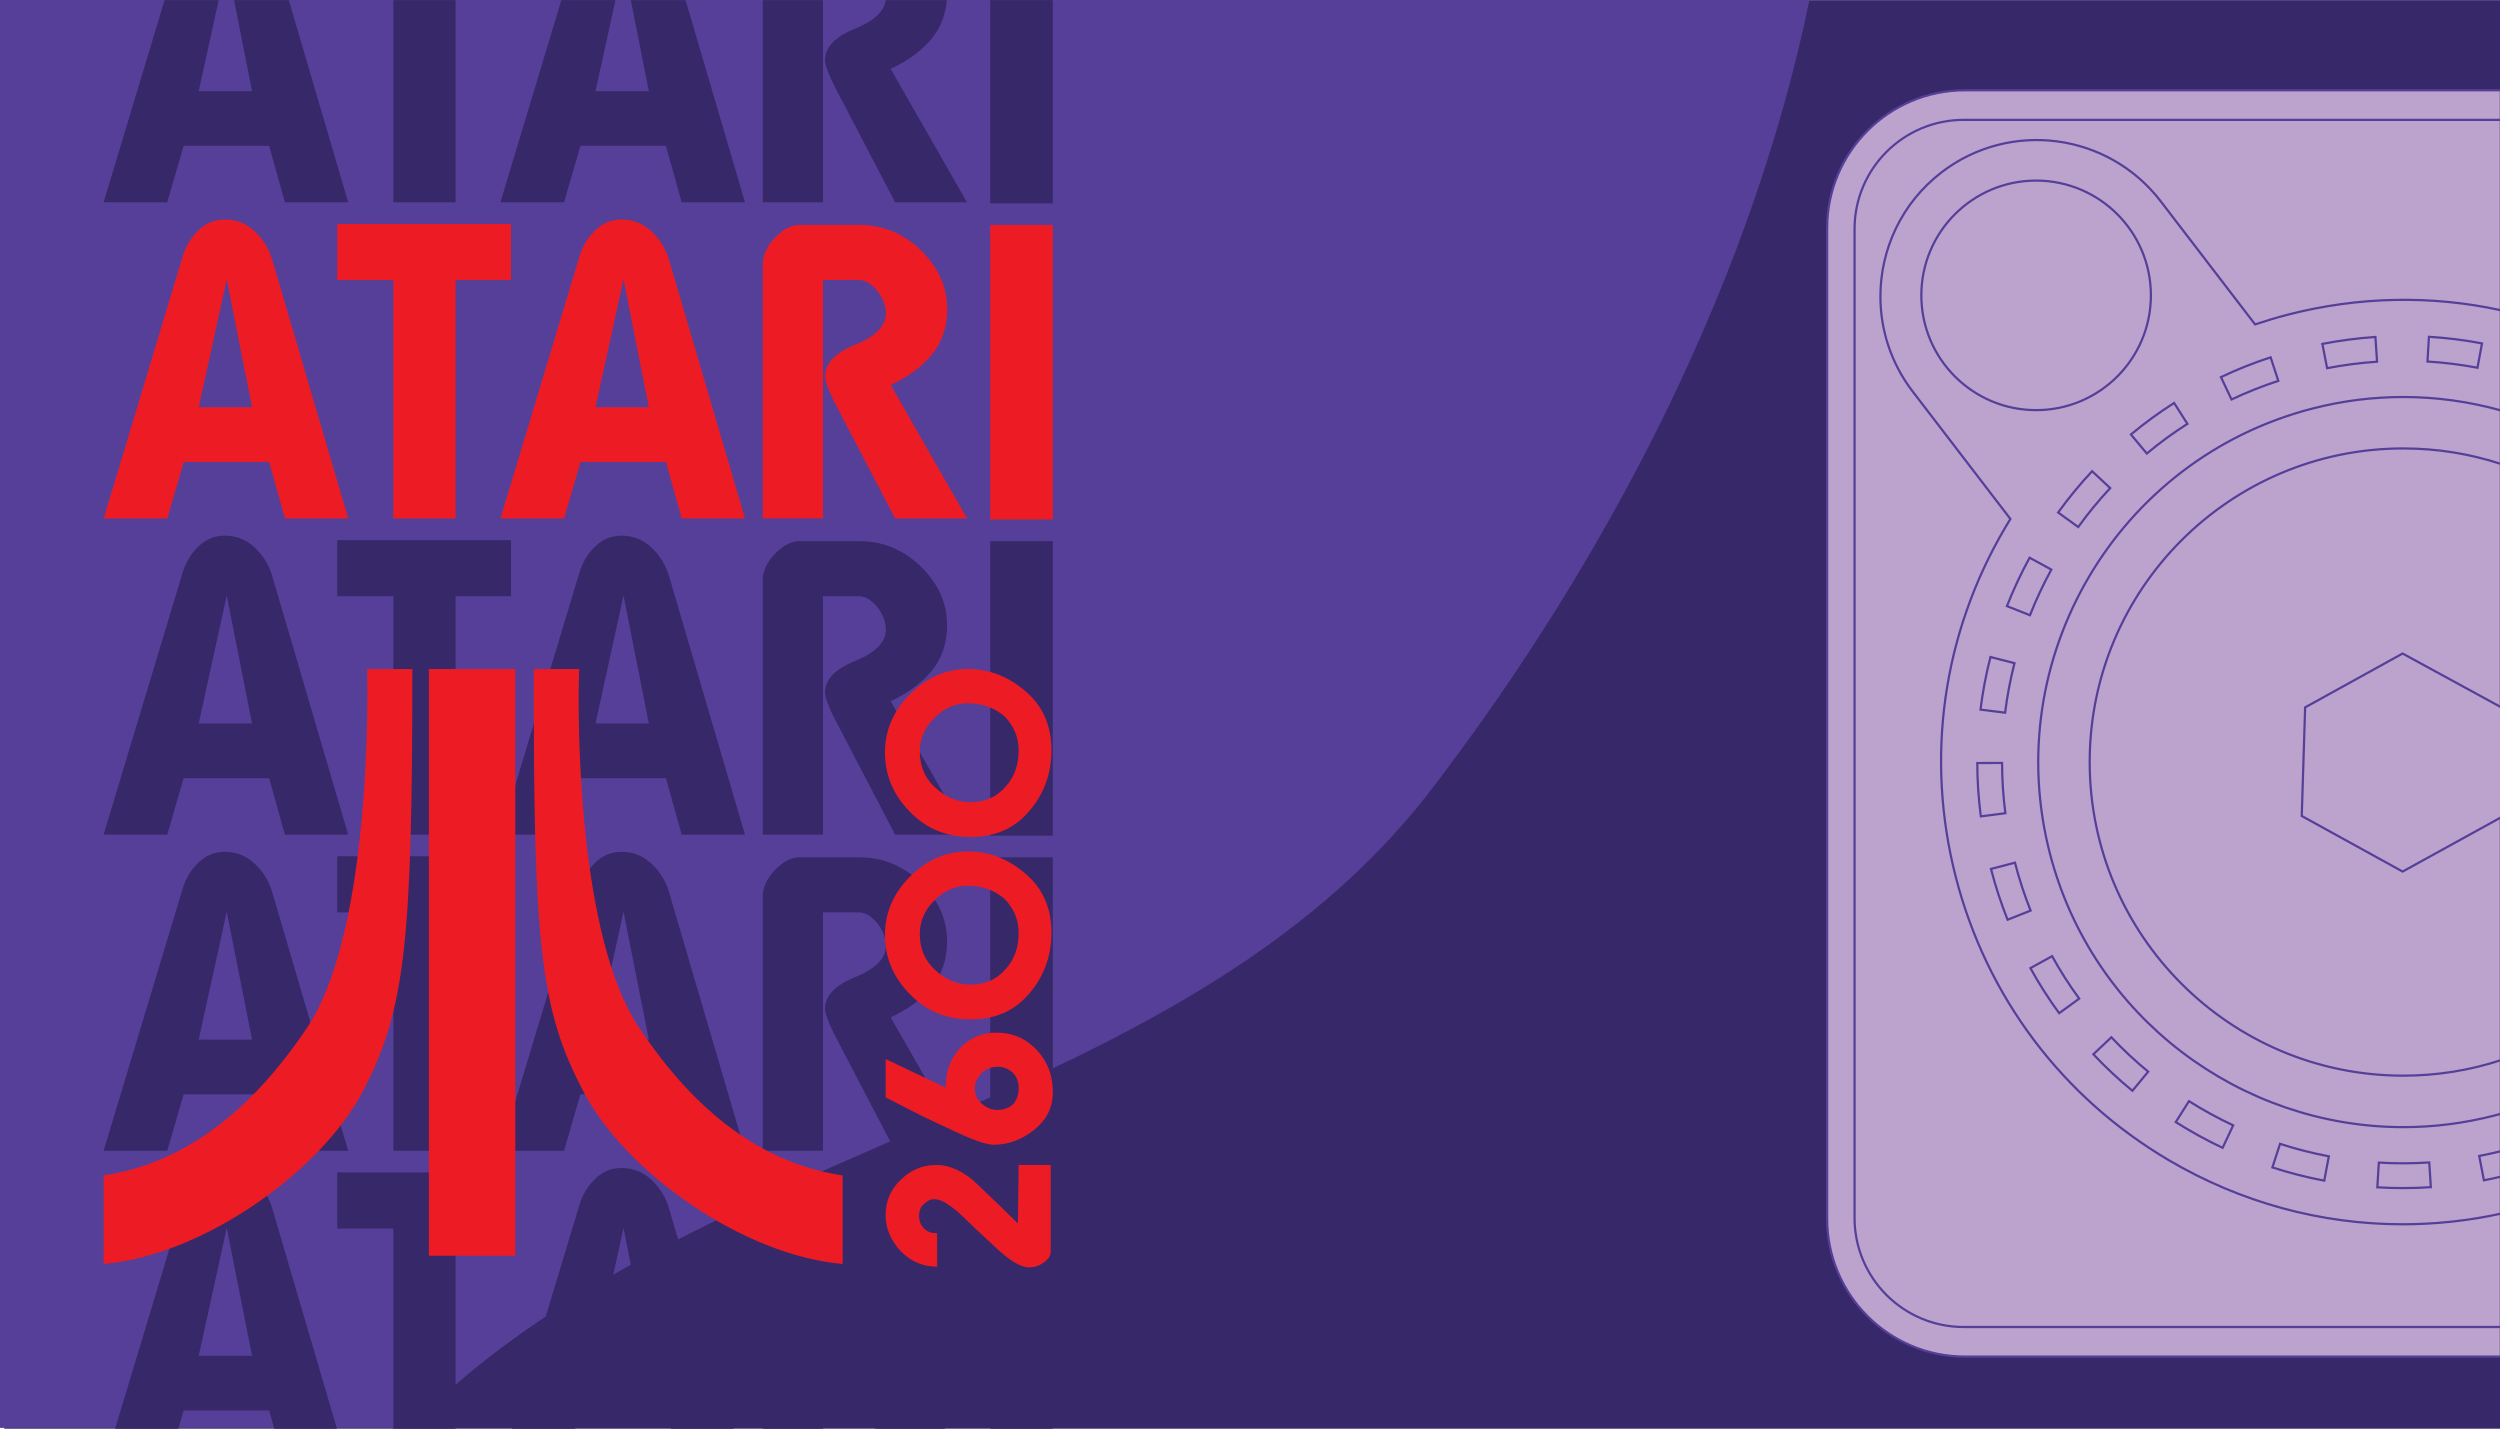
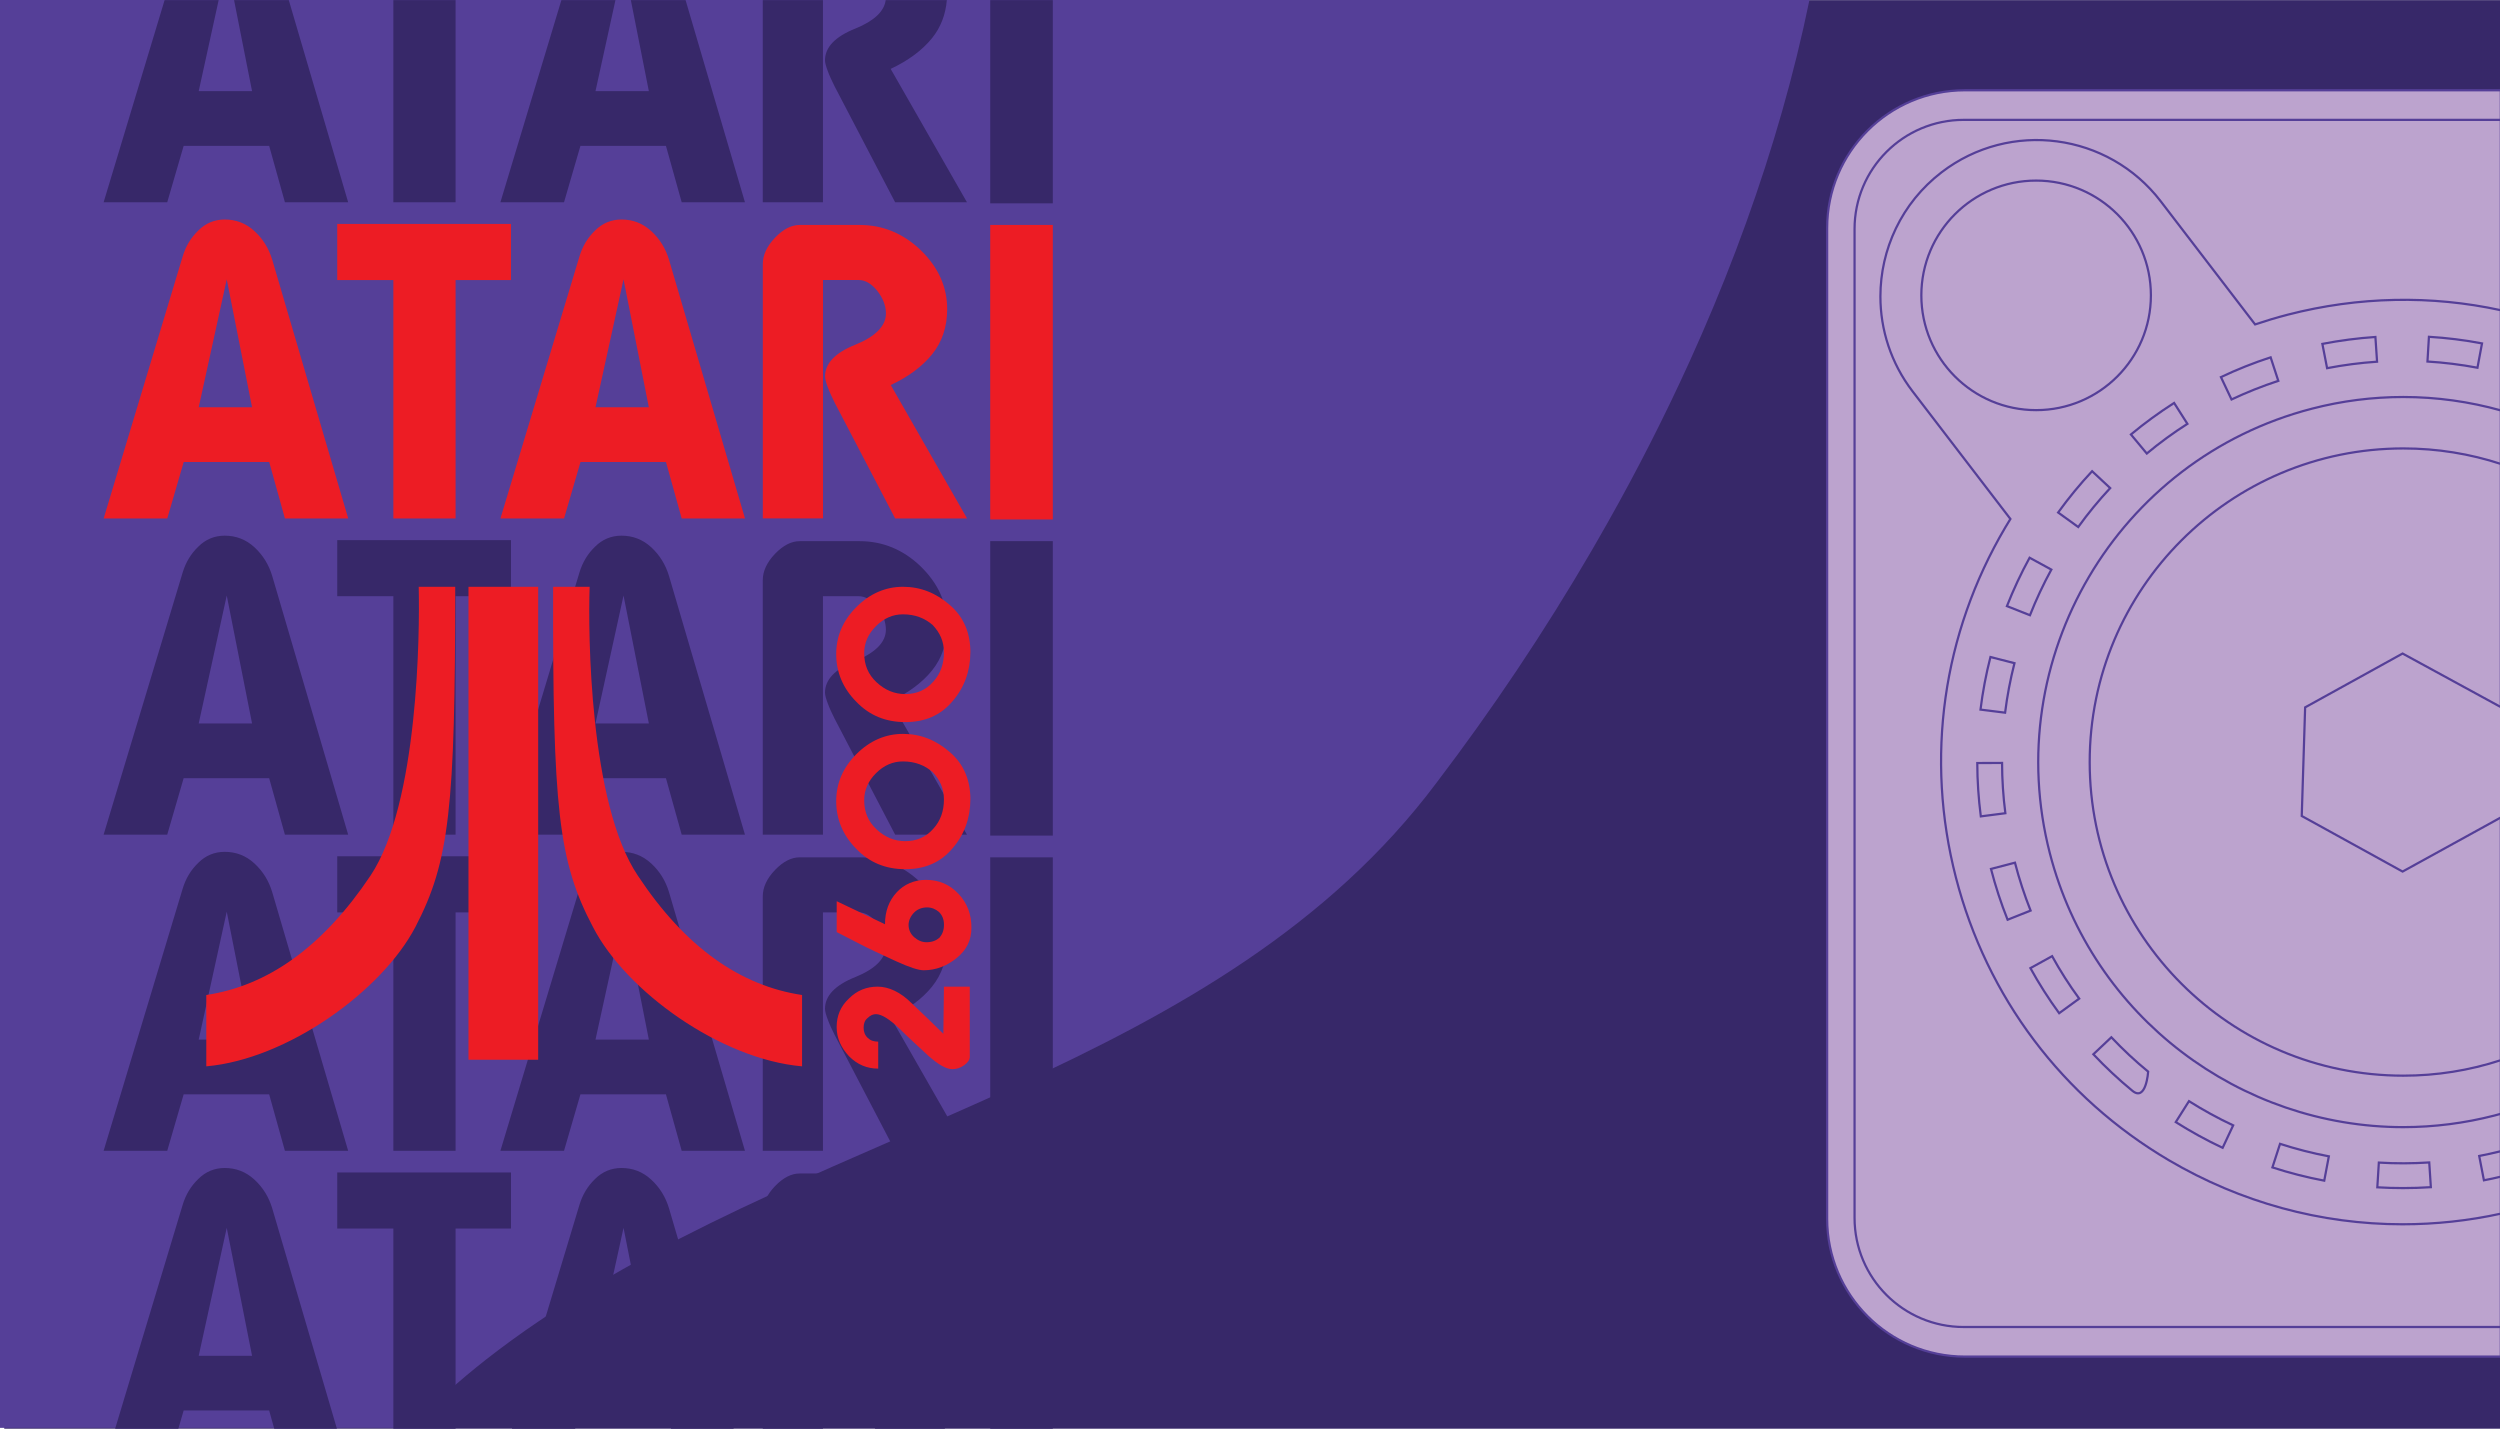
<svg xmlns="http://www.w3.org/2000/svg" id="Layer_1" data-name="Layer 1" viewBox="0 0 560 320">
  <defs>
-     <style>
-       .cls-1 {
-         fill: #372869;
-       }
- 
-       .cls-2 {
-         fill: #ed1c24;
-       }
- 
-       .cls-3 {
-         fill: #bca3ce;
-         stroke: #553f98;
-         stroke-miterlimit: 10;
-         stroke-width: .5px;
-       }
- 
-       .cls-4 {
-         fill: #553f98;
-       }
-     </style>
+     <style>.cls-1{fill:#372869}.cls-2{fill:#ed1c24}.cls-3{fill:#bca3ce;stroke:#553f98;stroke-miterlimit:10;stroke-width:.5px}</style>
  </defs>
-   <rect class="cls-1" x=".95" y=".03" width="559.24" height="320" />
-   <path class="cls-4" d="M405.33-.07c-3.45,16.81-8.27,33.52-14.2,49.97-.77,2.14-1.56,4.27-2.37,6.4-3.15,8.31-6.6,16.53-10.28,24.65-5.58,12.3-11.73,24.36-18.36,36.11-.66,1.19-1.34,2.38-2.03,3.56-.5.88-1,1.74-1.5,2.61h0c-10.64,18.29-22.38,35.76-34.79,52.08-48.21,64.41-136.13,76.41-201.3,120.77-3.92,2.65-7.76,5.44-11.5,8.36-1.03.8-2.04,1.61-3.05,2.44-1.96,1.61-3.9,3.27-5.82,5-2.85,2.53-5.66,5.19-8.43,7.96H-.19V-.07h405.51Z" />
-   <path class="cls-2" d="M77.99,116.13h-14.17l-3.52-12.64h-19.15l-3.68,12.64h-14.25l17.7-58.69c.69-2.3,1.84-4.21,3.52-5.82,1.61-1.61,3.6-2.45,5.9-2.45,2.53,0,4.75.84,6.67,2.61,1.92,1.76,3.22,3.91,3.98,6.44l17.01,57.92ZM56.46,91.23l-5.67-28.66-6.28,28.66h11.95ZM114.46,62.73h-12.41v53.4h-13.94v-53.4h-12.57v-12.57h38.92v12.57h0ZM166.87,116.13h-14.17l-3.52-12.64h-19.15l-3.68,12.64h-14.25l17.7-58.69c.69-2.3,1.84-4.21,3.52-5.82,1.61-1.61,3.6-2.45,5.9-2.45,2.53,0,4.75.84,6.67,2.61,1.92,1.76,3.22,3.91,3.98,6.44l17.01,57.92ZM145.34,91.23l-5.67-28.66-6.28,28.66h11.95,0ZM216.6,116.13h-16.09l-13.56-25.97c-.61-1.23-1.15-2.38-1.53-3.45-.38-1-.61-1.84-.61-2.38,0-2.91,2.22-5.29,6.82-7.13,4.52-1.84,6.82-4.21,6.82-6.97,0-1.69-.61-3.37-1.92-5.06-1.3-1.61-2.68-2.45-4.21-2.45h-7.97v53.4h-13.48v-57c0-1.99.92-3.98,2.76-5.9,1.84-1.92,3.68-2.83,5.52-2.83h13.41c5.21,0,9.81,1.92,13.71,5.67,3.91,3.83,5.9,8.2,5.9,13.18,0,3.98-1.15,7.36-3.37,10.11-2.22,2.76-5.36,5.06-9.27,6.9l17.09,29.88ZM235.83,116.36h-14.02V50.39h14.02v65.97Z" />
-   <path class="cls-1" d="M64.69.03h-12.26l4.03,20.38h-11.95L48.98.03h-12.11l-13.66,45.28h14.25l3.68-12.64h19.15l3.53,12.64h14.17L64.69.03ZM88.11.03v45.28h13.94V.03h-13.94ZM153.57.03h-12.26l4.03,20.38h-11.95L137.86.03h-12.11l-13.66,45.28h14.25l3.68-12.64h19.15l3.53,12.64h14.17L153.57.03ZM170.86.03v45.28h13.48V.03h-13.48ZM199.51,15.43c3.91-1.84,7.05-4.14,9.27-6.89,1.92-2.38,3.03-5.22,3.31-8.51h-13.7c-.31,2.5-2.59,4.66-6.77,6.36-4.6,1.84-6.82,4.21-6.82,7.13,0,.53.23,1.38.61,2.37.39,1.07.92,2.22,1.54,3.45l13.56,25.97h16.09l-17.09-29.88ZM221.81.03v45.51h14.02V.03h-14.02Z" />
-   <path class="cls-1" d="M60.98,129.03c-.76-2.53-2.07-4.67-3.98-6.44-1.92-1.76-4.14-2.6-6.67-2.6-2.3,0-4.29.84-5.9,2.45-1.68,1.61-2.83,3.53-3.52,5.82l-17.7,58.7h14.25l3.68-12.65h19.15l3.53,12.65h14.17l-17.01-57.93ZM44.51,162.05l6.28-28.65,5.67,28.65h-11.95ZM75.54,120.99v12.56h12.57v53.41h13.94v-53.41h12.41v-12.56h-38.92ZM149.86,129.03c-.76-2.53-2.07-4.67-3.98-6.44-1.92-1.76-4.14-2.6-6.67-2.6-2.3,0-4.29.84-5.9,2.45-1.68,1.61-2.83,3.53-3.52,5.82l-17.7,58.7h14.25l3.68-12.65h19.15l3.53,12.65h14.17l-17.01-57.93ZM133.39,162.05l6.28-28.65,5.67,28.65h-11.95ZM199.51,157.07c3.91-1.84,7.05-4.13,9.27-6.89,2.22-2.76,3.37-6.13,3.37-10.12,0-4.98-1.99-9.34-5.9-13.17-3.9-3.76-8.5-5.67-13.71-5.67h-13.41c-1.84,0-3.68.92-5.52,2.83-1.84,1.92-2.75,3.91-2.75,5.9v57.01h13.48v-53.41h7.97c1.53,0,2.91.84,4.21,2.45,1.31,1.69,1.92,3.37,1.92,5.06,0,2.76-2.3,5.13-6.82,6.97-4.6,1.84-6.82,4.22-6.82,7.13,0,.53.23,1.38.61,2.37.39,1.08.92,2.23,1.54,3.45l13.56,25.98h16.09l-17.09-29.89ZM221.81,121.22v65.96h14.02v-65.96h-14.02Z" />
-   <path class="cls-1" d="M60.98,199.85c-.76-2.53-2.07-4.67-3.98-6.43-1.92-1.77-4.14-2.61-6.67-2.61-2.3,0-4.29.84-5.9,2.45-1.68,1.61-2.83,3.53-3.52,5.83l-17.7,58.69h14.25l3.68-12.65h19.15l3.53,12.65h14.17l-17.01-57.93ZM44.51,232.87l6.28-28.65,5.67,28.65h-11.95ZM75.54,191.81v12.56h12.57v53.41h13.94v-53.41h12.41v-12.56h-38.92ZM149.86,199.85c-.76-2.53-2.07-4.67-3.98-6.43-1.92-1.77-4.14-2.61-6.67-2.61-2.3,0-4.29.84-5.9,2.45-1.68,1.61-2.83,3.53-3.52,5.83l-17.7,58.69h14.25l3.68-12.65h19.15l3.53,12.65h14.17l-17.01-57.93ZM133.39,232.87l6.28-28.65,5.67,28.65h-11.95ZM199.51,227.89c3.91-1.83,7.05-4.13,9.27-6.89,2.22-2.76,3.37-6.13,3.37-10.11,0-4.99-1.99-9.35-5.9-13.18-3.9-3.76-8.5-5.67-13.71-5.67h-13.41c-1.84,0-3.68.92-5.52,2.83-1.84,1.92-2.75,3.91-2.75,5.9v57.01h13.48v-53.41h7.97c1.53,0,2.91.85,4.21,2.45,1.31,1.69,1.92,3.38,1.92,5.06,0,2.76-2.3,5.13-6.82,6.97-4.6,1.84-6.82,4.22-6.82,7.13,0,.54.23,1.38.61,2.37.39,1.08.92,2.23,1.54,3.45l13.56,25.98h16.09l-17.09-29.89ZM221.81,192.04v65.97h14.02v-65.97h-14.02Z" />
-   <path class="cls-1" d="M60.98,270.67c-.76-2.53-2.07-4.67-3.98-6.43-1.92-1.77-4.14-2.61-6.67-2.61-2.3,0-4.29.84-5.9,2.45-1.68,1.61-2.83,3.53-3.52,5.83l-15.12,50.12h14.16l1.19-4.08h19.15l1.14,4.08h14.04l-14.49-49.36ZM44.51,303.7l6.28-28.66,5.67,28.66h-11.95ZM75.54,262.63v12.56h12.57v44.84h13.94v-44.84h12.41v-12.56h-38.92ZM149.86,270.67c-.76-2.53-2.07-4.67-3.98-6.43-1.92-1.77-4.14-2.61-6.67-2.61-2.3,0-4.29.84-5.9,2.45-1.68,1.61-2.83,3.53-3.52,5.83l-15.12,50.12h14.16l1.19-4.08h19.15l1.14,4.08h14.04l-14.49-49.36ZM133.39,303.7l6.28-28.66,5.67,28.66h-11.95ZM208.78,291.82c2.22-2.76,3.37-6.13,3.37-10.11,0-4.98-1.99-9.35-5.9-13.18-3.9-3.76-8.5-5.67-13.71-5.67h-13.41c-1.84,0-3.68.92-5.52,2.83-1.84,1.92-2.75,3.91-2.75,5.9v48.44h13.48v-44.84h7.97c1.53,0,2.91.85,4.21,2.46,1.31,1.68,1.92,3.37,1.92,5.05,0,2.76-2.3,5.14-6.82,6.97-4.6,1.84-6.82,4.22-6.82,7.13,0,.54.23,1.38.61,2.38.39,1.07.92,2.22,1.54,3.44l9.09,17.41h15.66l-12.19-21.31c3.91-1.84,7.05-4.14,9.27-6.9ZM221.81,262.86v57.17h14.02v-57.17h-14.02Z" />
-   <rect class="cls-2" x="96.07" y="149.87" width="19.36" height="131.41" />
-   <path class="cls-2" d="M82.23,149.87h10.14c-.02,61.41-1.59,76.33-11.06,94.53-9.37,17.92-35.66,36.76-58.1,38.73v-19.83c16.94-2.56,32.25-13.16,45.65-33.2,13.3-20,13.68-67.5,13.37-80.24Z" />
-   <path class="cls-2" d="M129.73,149.87h-10.15c-.13,61.41,1.43,76.33,11.07,94.53,9.21,17.92,35.52,36.76,58.1,38.73v-19.83c-17.09-2.56-32.4-13.16-45.65-33.2-13.44-20-13.84-67.5-13.37-80.24Z" />
-   <path class="cls-3" d="M560.77,182.79l-.58.32v120.77h-120.02c-17.06,0-30.89-13.83-30.89-30.88V51.1c0-17.05,13.83-30.88,30.89-30.88h120.02v138.17l.55.3.03,24.1Z" />
-   <path class="cls-3" d="M560.77,182.79l-.58.32v114.14h-120.32c-13.51,0-24.45-10.95-24.45-24.45V51.3c0-13.5,10.94-24.45,24.45-24.45h120.32v131.54l.55.3.03,24.1Z" />
-   <path class="cls-3" d="M560.77,182.79l-.58.32v70.52c-6.97,1.83-14.3,2.81-21.85,2.81-47.35,0-85.74-38.39-85.74-85.74s38.39-85.73,85.74-85.73c7.55,0,14.88.98,21.85,2.81v70.61l.55.3.03,24.1Z" />
-   <path class="cls-3" d="M560.77,182.79l-.58.32v25.05c-6.42,3.75-13.88,5.9-21.85,5.9-23.95,0-43.36-19.41-43.36-43.36s19.41-43.35,43.36-43.35c7.97,0,15.43,2.15,21.85,5.9v25.14l.55.3.03,24.1Z" />
-   <path class="cls-3" d="M560.77,182.79l-.58.32v41.9c-6.75,2.72-14.13,4.22-21.85,4.22-32.33,0-58.53-26.2-58.53-58.53s26.2-58.53,58.53-58.53c7.72,0,15.1,1.5,21.85,4.22v42l.55.3.03,24.1Z" />
-   <path class="cls-3" d="M560.77,182.79l-.58.32v54.37c-6.87,2.25-14.22,3.47-21.85,3.47-38.8,0-70.25-31.45-70.25-70.25s31.45-70.25,70.25-70.25c7.63,0,14.98,1.22,21.85,3.47v54.47l.55.3.03,24.1Z" />
-   <path class="cls-3" d="M512.45,70.49c-2.47.64-4.91,1.37-7.31,2.18l-21.14-27.58c-11.76-15.35-33.73-18.26-49.08-6.5-8.99,6.89-13.71,17.3-13.71,27.82,0,7.43,2.35,14.92,7.22,21.27l21.9,28.57c-.39.63-.78,1.26-1.15,1.9-14.04,23.81-17.96,51.67-11.05,78.44,6.92,26.77,23.84,49.24,47.66,63.28,16.14,9.51,34.12,14.37,52.38,14.37,7.33,0,14.7-.78,22.02-2.38v-22.37c-.46.13-.93.26-1.4.38-6.84,1.76-13.69,2.61-20.44,2.61-36.38,0-69.67-24.51-79.18-61.33-11.27-43.65,15.06-88.33,58.72-99.61,6.83-1.77,13.68-2.61,20.44-2.61,7.48,0,14.83,1.04,21.86,3v-22.44c-15.58-3.39-31.85-3.1-47.74,1Z" />
-   <path class="cls-3" d="M544.08,75.44l-.33,5.54c3.74.23,7.51.69,11.2,1.39l1.02-5.45c-3.91-.74-7.91-1.24-11.89-1.48ZM532.09,75.48c-3.97.27-7.96.79-11.88,1.55l1.06,5.44c3.69-.71,7.45-1.2,11.19-1.45l-.37-5.54ZM508.62,80.04c-3.8,1.24-7.54,2.73-11.13,4.43l2.37,5.01c3.38-1.59,6.91-3,10.48-4.17l-1.72-5.27ZM487,90.26c-3.36,2.14-6.61,4.52-9.67,7.06l3.55,4.27c2.88-2.4,5.94-4.64,9.1-6.65l-2.98-4.68ZM468.63,105.55c-2.72,2.91-5.28,6.02-7.61,9.25l4.5,3.25h0c2.2-3.05,4.61-5.98,7.16-8.72l-4.05-3.78ZM454.63,124.93c-1.91,3.49-3.62,7.14-5.08,10.84l5.16,2.04c1.38-3.49,2.99-6.93,4.79-10.22l-4.87-2.66ZM445.86,147.17c-.99,3.87-1.74,7.83-2.23,11.78l5.51.69c.47-3.72,1.17-7.45,2.1-11.09l-5.38-1.38ZM448.46,170.9l-5.55.02c.01,3.98.28,7.99.79,11.95l5.5-.71c-.48-3.73-.73-7.52-.74-11.26ZM451.35,193.24l-5.37,1.4c1,3.86,2.25,7.69,3.72,11.38l5.15-2.05c-1.38-3.47-2.55-7.08-3.5-10.73ZM459.67,214.18l-4.86,2.68c1.92,3.48,4.09,6.88,6.44,10.1l4.49-3.27c-2.22-3.03-4.26-6.23-6.07-9.51ZM472.94,232.35l-4.03,3.81c2.73,2.9,5.67,5.65,8.75,8.18h0s3.53-4.29,3.53-4.29c-2.9-2.38-5.67-4.97-8.25-7.7ZM490.33,246.66l-2.96,4.69c3.37,2.13,6.9,4.07,10.5,5.76l2.36-5.03c-3.4-1.59-6.73-3.42-9.9-5.42ZM555.34,258.94l1.06,5.45c1.26-.24,2.53-.52,3.79-.82v-5.7c-1.6.39-3.23.76-4.85,1.07ZM510.73,256.22l-1.71,5.28c3.79,1.23,7.7,2.23,11.61,2.97l1.03-5.45c-3.68-.7-7.36-1.64-10.93-2.8ZM544.15,260.39c-3.74.24-7.55.26-11.29.03l-.34,5.54c1.91.11,3.84.17,5.75.17,2.07,0,4.17-.07,6.24-.2l-.36-5.54Z" />
-   <polygon class="cls-3" points="560.77 182.79 560.19 183.11 538.18 195.23 515.59 182.78 516.35 158.45 538.18 146.39 560.19 158.39 560.74 158.69 560.77 182.79" />
-   <circle class="cls-3" cx="456.09" cy="66.16" r="25.71" />
-   <path class="cls-2" d="M235.36,261.11v19.35c0,.78-.47,1.56-1.56,2.34s-2.18,1.09-3.28,1.09c-1.72,0-3.9-1.25-6.71-3.74-2.65-2.5-5.46-4.99-8.11-7.64-2.65-2.5-4.84-3.9-6.4-3.9-.78,0-1.56.31-2.34,1.09-.78.62-1.09,1.56-1.09,2.65s.31,2.03,1.09,2.81,1.72,1.09,2.96,1.09v7.49c-3.12,0-5.77-1.09-8.11-3.43-2.18-2.34-3.43-4.99-3.43-8.11s1.09-5.77,3.43-7.96c2.18-2.18,4.84-3.28,7.96-3.28s6.4,1.56,9.36,4.52c3.12,2.96,6.08,5.77,8.89,8.58l.16-13.11h7.18v.16ZM223.19,231.31c3.59,0,6.55,1.25,9.05,3.9,2.5,2.65,3.59,5.77,3.59,9.36s-1.4,6.24-4.06,8.42-5.77,3.43-9.2,3.43c-1.4,0-3.9-.78-7.64-2.5-3.74-1.72-7.49-3.43-11.08-5.3-3.59-1.87-5.46-2.81-5.46-2.81v-8.58l13.42,6.4c0-3.59,1.09-6.55,3.28-8.89,2.03-2.18,4.84-3.43,8.11-3.43h0ZM223.5,238.96c-1.4,0-2.65.47-3.59,1.4-.94.94-1.56,2.18-1.56,3.43s.47,2.5,1.56,3.43,2.18,1.4,3.43,1.4c1.56,0,2.65-.47,3.59-1.25.78-.94,1.25-2.03,1.25-3.59s-.47-2.65-1.4-3.59c-.94-.78-2.03-1.25-3.28-1.25h0ZM235.52,209c0,5.15-1.72,9.83-4.99,13.57-3.28,3.9-7.64,5.77-13.11,5.77s-9.99-1.87-13.57-5.62c-3.74-3.74-5.62-8.27-5.62-13.26s1.87-9.36,5.62-13.11c3.74-3.74,8.11-5.62,12.95-5.62s9.2,1.72,13.11,5.15c3.74,3.28,5.62,7.64,5.62,13.11h0ZM216.8,198.4c-2.81,0-5.3,1.09-7.49,3.28-2.18,2.18-3.28,4.68-3.28,7.49,0,3.28,1.09,5.93,3.43,8.11s4.99,3.28,7.96,3.28c3.12,0,5.77-1.09,7.8-3.43,2.03-2.18,2.96-4.99,2.96-8.11s-1.09-5.46-3.12-7.64c-2.18-1.87-4.84-2.96-8.27-2.96h0ZM235.52,168.13c0,5.15-1.72,9.83-4.99,13.57-3.28,3.9-7.64,5.77-13.11,5.77s-9.99-1.87-13.57-5.62c-3.74-3.74-5.62-8.27-5.62-13.26s1.87-9.36,5.62-13.11c3.74-3.74,8.11-5.62,12.95-5.62s9.2,1.72,13.11,5.15c3.74,3.28,5.62,7.64,5.62,13.11h0ZM216.8,157.52c-2.81,0-5.3,1.09-7.49,3.28s-3.28,4.68-3.28,7.49c0,3.28,1.09,5.93,3.43,8.11s4.99,3.28,7.96,3.28c3.12,0,5.77-1.09,7.8-3.43,2.03-2.18,2.96-4.99,2.96-8.11s-1.09-5.46-3.12-7.64c-2.18-1.87-4.84-2.96-8.27-2.96h0Z" />
+   <path d="M.95.03h559.24v320H.95z" class="cls-1" />
+   <path d="M405.33-.07c-3.45 16.81-8.27 33.52-14.2 49.97-.77 2.14-1.56 4.27-2.37 6.4-3.15 8.31-6.6 16.53-10.28 24.65a462 462 0 0 1-18.36 36.11c-.66 1.19-1.34 2.38-2.03 3.56-.5.88-1 1.74-1.5 2.61-10.64 18.29-22.38 35.76-34.79 52.08-48.21 64.41-136.13 76.41-201.3 120.77-3.92 2.65-7.76 5.44-11.5 8.36a168 168 0 0 0-8.87 7.44c-2.85 2.53-5.66 5.19-8.43 7.96H-.19V-.07h405.51Z" style="fill:#553f98" />
+   <path d="M77.99 116.13H63.82l-3.52-12.64H41.15l-3.68 12.64H23.22l17.7-58.69c.69-2.3 1.84-4.21 3.52-5.82 1.61-1.61 3.6-2.45 5.9-2.45 2.53 0 4.75.84 6.67 2.61 1.92 1.76 3.22 3.91 3.98 6.44L78 116.14Zm-21.53-24.9-5.67-28.66-6.28 28.66zm58-28.5h-12.41v53.4H88.11v-53.4H75.54V50.16h38.92zm52.41 53.4H152.7l-3.52-12.64h-19.15l-3.68 12.64H112.1l17.7-58.69c.69-2.3 1.84-4.21 3.52-5.82 1.61-1.61 3.6-2.45 5.9-2.45 2.53 0 4.75.84 6.67 2.61 1.92 1.76 3.22 3.91 3.98 6.44l17.01 57.92Zm-21.53-24.9-5.67-28.66-6.28 28.66zm71.26 24.9h-16.09l-13.56-25.97c-.61-1.23-1.15-2.38-1.53-3.45-.38-1-.61-1.84-.61-2.38 0-2.91 2.22-5.29 6.82-7.13 4.52-1.84 6.82-4.21 6.82-6.97 0-1.69-.61-3.37-1.92-5.06-1.3-1.61-2.68-2.45-4.21-2.45h-7.97v53.4h-13.48v-57c0-1.99.92-3.98 2.76-5.9s3.68-2.83 5.52-2.83h13.41c5.21 0 9.81 1.92 13.71 5.67 3.91 3.83 5.9 8.2 5.9 13.18 0 3.98-1.15 7.36-3.37 10.11-2.22 2.76-5.36 5.06-9.27 6.9l17.09 29.88Zm19.23.23h-14.02V50.39h14.02z" class="cls-2" />
+   <path d="M64.69.03H52.43l4.03 20.38H44.51L48.98.03H36.87L23.21 45.31h14.25l3.68-12.64h19.15l3.53 12.64h14.17zm23.42 0v45.28h13.94V.03zm65.46 0h-12.26l4.03 20.38h-11.95L137.86.03h-12.11l-13.66 45.28h14.25l3.68-12.64h19.15l3.53 12.64h14.17zm17.29 0v45.28h13.48V.03zm28.65 15.4c3.91-1.84 7.05-4.14 9.27-6.89 1.92-2.38 3.03-5.22 3.31-8.51h-13.7c-.31 2.5-2.59 4.66-6.77 6.36-4.6 1.84-6.82 4.21-6.82 7.13 0 .53.23 1.38.61 2.37.39 1.07.92 2.22 1.54 3.45l13.56 25.97h16.09zm22.3-15.4v45.51h14.02V.03zm-160.83 129c-.76-2.53-2.07-4.67-3.98-6.44-1.92-1.76-4.14-2.6-6.67-2.6-2.3 0-4.29.84-5.9 2.45-1.68 1.61-2.83 3.53-3.52 5.82l-17.7 58.7h14.25l3.68-12.65h19.15l3.53 12.65h14.17zm-16.47 33.02 6.28-28.65 5.67 28.65zm31.03-41.06v12.56h12.57v53.41h13.94v-53.41h12.41v-12.56zm74.32 8.04c-.76-2.53-2.07-4.67-3.98-6.44-1.92-1.76-4.14-2.6-6.67-2.6-2.3 0-4.29.84-5.9 2.45-1.68 1.61-2.83 3.53-3.52 5.82l-17.7 58.7h14.25l3.68-12.65h19.15l3.53 12.65h14.17zm-16.47 33.02 6.28-28.65 5.67 28.65zm66.12-4.98c3.91-1.84 7.05-4.13 9.27-6.89s3.37-6.13 3.37-10.12c0-4.98-1.99-9.34-5.9-13.17-3.9-3.76-8.5-5.67-13.71-5.67h-13.41c-1.84 0-3.68.92-5.52 2.83-1.84 1.92-2.75 3.91-2.75 5.9v57.01h13.48v-53.41h7.97c1.53 0 2.91.84 4.21 2.45 1.31 1.69 1.92 3.37 1.92 5.06 0 2.76-2.3 5.13-6.82 6.97-4.6 1.84-6.82 4.22-6.82 7.13 0 .53.23 1.38.61 2.37.39 1.08.92 2.23 1.54 3.45l13.56 25.98h16.09zm22.3-35.85v65.96h14.02v-65.96zM60.98 199.85c-.76-2.53-2.07-4.67-3.98-6.43-1.92-1.77-4.14-2.61-6.67-2.61-2.3 0-4.29.84-5.9 2.45-1.68 1.61-2.83 3.53-3.52 5.83l-17.7 58.69h14.25l3.68-12.65h19.15l3.53 12.65h14.17zm-16.47 33.02 6.28-28.65 5.67 28.65zm31.03-41.06v12.56h12.57v53.41h13.94v-53.41h12.41v-12.56zm74.32 8.04c-.76-2.53-2.07-4.67-3.98-6.43-1.92-1.77-4.14-2.61-6.67-2.61-2.3 0-4.29.84-5.9 2.45-1.68 1.61-2.83 3.53-3.52 5.83l-17.7 58.69h14.25l3.68-12.65h19.15l3.53 12.65h14.17zm-16.47 33.02 6.28-28.65 5.67 28.65zm66.12-4.98c3.91-1.83 7.05-4.13 9.27-6.89s3.37-6.13 3.37-10.11c0-4.99-1.99-9.35-5.9-13.18-3.9-3.76-8.5-5.67-13.71-5.67h-13.41c-1.84 0-3.68.92-5.52 2.83-1.84 1.92-2.75 3.91-2.75 5.9v57.01h13.48v-53.41h7.97c1.53 0 2.91.85 4.21 2.45 1.31 1.69 1.92 3.38 1.92 5.06 0 2.76-2.3 5.13-6.82 6.97-4.6 1.84-6.82 4.22-6.82 7.13 0 .54.23 1.38.61 2.37.39 1.08.92 2.23 1.54 3.45l13.56 25.98h16.09zm22.3-35.85v65.97h14.02v-65.97zM60.98 270.67c-.76-2.53-2.07-4.67-3.98-6.43-1.92-1.77-4.14-2.61-6.67-2.61-2.3 0-4.29.84-5.9 2.45-1.68 1.61-2.83 3.53-3.52 5.83l-15.12 50.12h14.16l1.19-4.08h19.15l1.14 4.08h14.04zM44.51 303.7l6.28-28.66 5.67 28.66zm31.03-41.07v12.56h12.57v44.84h13.94v-44.84h12.41v-12.56zm74.32 8.04c-.76-2.53-2.07-4.67-3.98-6.43-1.92-1.77-4.14-2.61-6.67-2.61-2.3 0-4.29.84-5.9 2.45-1.68 1.61-2.83 3.53-3.52 5.83l-15.12 50.12h14.16l1.19-4.08h19.15l1.14 4.08h14.04zm-16.47 33.03 6.28-28.66 5.67 28.66zm75.39-11.88c2.22-2.76 3.37-6.13 3.37-10.11 0-4.98-1.99-9.35-5.9-13.18-3.9-3.76-8.5-5.67-13.71-5.67h-13.41c-1.84 0-3.68.92-5.52 2.83-1.84 1.92-2.75 3.91-2.75 5.9v48.44h13.48v-44.84h7.97c1.53 0 2.91.85 4.21 2.46 1.31 1.68 1.92 3.37 1.92 5.05 0 2.76-2.3 5.14-6.82 6.97-4.6 1.84-6.82 4.22-6.82 7.13 0 .54.23 1.38.61 2.38.39 1.07.92 2.22 1.54 3.44l9.09 17.41h15.66l-12.19-21.31c3.91-1.84 7.05-4.14 9.27-6.9m13.03-28.96v57.17h14.02v-57.17z" class="cls-1" />
+   <path d="m560.77 182.79-.58.32v120.77H440.17c-17.06 0-30.89-13.83-30.89-30.88V51.1c0-17.05 13.83-30.88 30.89-30.88h120.02v138.17l.55.3z" class="cls-3" />
+   <path d="m560.77 182.79-.58.32v114.14H439.87c-13.51 0-24.45-10.95-24.45-24.45V51.3c0-13.5 10.94-24.45 24.45-24.45h120.32v131.54l.55.3z" class="cls-3" />
+   <path d="m560.77 182.79-.58.32v70.52a86 86 0 0 1-21.85 2.81c-47.35 0-85.74-38.39-85.74-85.74s38.39-85.73 85.74-85.73c7.55 0 14.88.98 21.85 2.81v70.61l.55.3z" class="cls-3" />
+   <path d="m560.77 182.79-.58.32v25.05a43.17 43.17 0 0 1-21.85 5.9c-23.95 0-43.36-19.41-43.36-43.36s19.41-43.35 43.36-43.35c7.97 0 15.43 2.15 21.85 5.9v25.14l.55.3z" class="cls-3" />
+   <path d="m560.77 182.79-.58.32v41.9a58.4 58.4 0 0 1-21.85 4.22c-32.33 0-58.53-26.2-58.53-58.53s26.2-58.53 58.53-58.53c7.72 0 15.1 1.5 21.85 4.22v42l.55.3z" class="cls-3" />
+   <path d="m560.77 182.79-.58.32v54.37a70.1 70.1 0 0 1-21.85 3.47c-38.8 0-70.25-31.45-70.25-70.25s31.45-70.25 70.25-70.25c7.63 0 14.98 1.22 21.85 3.47v54.47l.55.3z" class="cls-3" />
+   <path d="M512.45 70.49c-2.47.64-4.91 1.37-7.31 2.18L484 45.09c-11.76-15.35-33.73-18.26-49.08-6.5-8.99 6.89-13.71 17.3-13.71 27.82 0 7.43 2.35 14.92 7.22 21.27l21.9 28.57c-.39.63-.78 1.26-1.15 1.9-14.04 23.81-17.96 51.67-11.05 78.44 6.92 26.77 23.84 49.24 47.66 63.28 16.14 9.51 34.12 14.37 52.38 14.37 7.33 0 14.7-.78 22.02-2.38v-22.37c-.46.13-.93.26-1.4.38a82 82 0 0 1-20.44 2.61c-36.38 0-69.67-24.51-79.18-61.33-11.27-43.65 15.06-88.33 58.72-99.61a81.3 81.3 0 0 1 20.44-2.61c7.48 0 14.83 1.04 21.86 3V69.49c-15.58-3.39-31.85-3.1-47.74 1Z" class="cls-3" />
+   <path d="m544.08 75.44-.33 5.54c3.74.23 7.51.69 11.2 1.39l1.02-5.45a95 95 0 0 0-11.89-1.48Zm-11.99.04c-3.97.27-7.96.79-11.88 1.55l1.06 5.44c3.69-.71 7.45-1.2 11.19-1.45zm-23.47 4.56c-3.8 1.24-7.54 2.73-11.13 4.43l2.37 5.01c3.38-1.59 6.91-3 10.48-4.17zM487 90.26a96 96 0 0 0-9.67 7.06l3.55 4.27c2.88-2.4 5.94-4.64 9.1-6.65zm-18.37 15.29a95 95 0 0 0-7.61 9.25l4.5 3.25c2.2-3.05 4.61-5.98 7.16-8.72zm-14 19.38a96 96 0 0 0-5.08 10.84l5.16 2.04c1.38-3.49 2.99-6.93 4.79-10.22zm-8.77 22.24c-.99 3.87-1.74 7.83-2.23 11.78l5.51.69a91 91 0 0 1 2.1-11.09zm2.6 23.73-5.55.02c.01 3.98.28 7.99.79 11.95l5.5-.71c-.48-3.73-.73-7.52-.74-11.26Zm2.89 22.34-5.37 1.4c1 3.86 2.25 7.69 3.72 11.38l5.15-2.05a92 92 0 0 1-3.5-10.73Zm8.32 20.94-4.86 2.68c1.92 3.48 4.09 6.88 6.44 10.1l4.49-3.27a88.5 88.5 0 0 1-6.07-9.51Zm13.27 18.17-4.03 3.81c2.73 2.9 5.67 5.65 8.75 8.18s3.53-4.29 3.53-4.29c-2.9-2.38-5.67-4.97-8.25-7.7Zm17.39 14.31-2.96 4.69c3.37 2.13 6.9 4.07 10.5 5.76l2.36-5.03c-3.4-1.59-6.73-3.42-9.9-5.42Zm65.01 12.28 1.06 5.45c1.26-.24 2.53-.52 3.79-.82v-5.7c-1.6.39-3.23.76-4.85 1.07Zm-44.61-2.72-1.71 5.28c3.79 1.23 7.7 2.23 11.61 2.97l1.03-5.45a90 90 0 0 1-10.93-2.8Zm33.42 4.17c-3.74.24-7.55.26-11.29.03l-.34 5.54c1.91.11 3.84.17 5.75.17 2.07 0 4.17-.07 6.24-.2zm16.62-77.6-.58.32-22.01 12.12-22.59-12.45.76-24.33 21.83-12.06 22.01 12 .55.3z" class="cls-3" />
+   <circle cx="456.09" cy="66.16" r="25.71" class="cls-3" />
+   <path d="M104.94 131.44h15.61v105.94h-15.61zm-11.15 0h8.18c-.01 49.51-1.28 61.53-8.92 76.2-7.55 14.44-28.75 29.63-46.84 31.22v-15.98c13.65-2.06 25.99-10.61 36.8-26.76C93.73 180 94.04 141.7 93.79 131.44m38.29 0h-8.18c-.11 49.51 1.16 61.53 8.92 76.2 7.42 14.44 28.63 29.63 46.84 31.22v-15.98c-13.77-2.06-26.12-10.61-36.8-26.76-10.84-16.12-11.15-54.42-10.78-64.68m85.15 89.68v15.6c0 .63-.38 1.26-1.26 1.89s-1.76.88-2.64.88c-1.38 0-3.14-1.01-5.41-3.02-2.14-2.01-4.4-4.02-6.54-6.16-2.14-2.01-3.9-3.14-5.16-3.14-.63 0-1.26.25-1.89.88-.63.5-.88 1.26-.88 2.14s.25 1.64.88 2.26 1.38.88 2.39.88v6.04c-2.52 0-4.65-.88-6.54-2.77-1.76-1.89-2.77-4.02-2.77-6.54s.88-4.65 2.77-6.41c1.76-1.76 3.9-2.64 6.41-2.64s5.16 1.26 7.55 3.65c2.52 2.39 4.91 4.65 7.17 6.92l.13-10.56h5.79v.13Zm-9.81-24.03c2.89 0 5.28 1.01 7.29 3.14 2.01 2.14 2.89 4.65 2.89 7.55s-1.13 5.03-3.27 6.79-4.65 2.77-7.42 2.77c-1.13 0-3.14-.63-6.16-2.01s-6.04-2.77-8.93-4.28-4.4-2.26-4.4-2.26v-6.92l10.82 5.16q0-4.335 2.64-7.17c1.63-1.76 3.9-2.77 6.54-2.77m.25 6.17c-1.13 0-2.14.38-2.89 1.13s-1.26 1.76-1.26 2.77.38 2.01 1.26 2.77 1.76 1.13 2.77 1.13c1.26 0 2.14-.38 2.89-1.01.63-.75 1.01-1.64 1.01-2.89s-.38-2.14-1.13-2.89c-.75-.63-1.63-1.01-2.64-1.01Zm9.69-24.15c0 4.15-1.38 7.92-4.02 10.94-2.64 3.14-6.16 4.65-10.56 4.65s-8.05-1.51-10.94-4.53c-3.02-3.02-4.53-6.67-4.53-10.69s1.51-7.55 4.53-10.56c3.02-3.02 6.54-4.53 10.44-4.53s7.42 1.38 10.56 4.15q4.53 3.96 4.53 10.56Zm-15.1-8.55c-2.26 0-4.28.88-6.04 2.64s-2.64 3.77-2.64 6.04c0 2.64.88 4.78 2.77 6.54s4.02 2.64 6.41 2.64c2.52 0 4.65-.88 6.29-2.77 1.63-1.76 2.39-4.02 2.39-6.54s-.88-4.4-2.52-6.16c-1.76-1.51-3.9-2.39-6.67-2.39Zm15.1-24.4c0 4.15-1.38 7.92-4.02 10.94-2.64 3.14-6.16 4.65-10.56 4.65s-8.05-1.51-10.94-4.53c-3.02-3.02-4.53-6.67-4.53-10.69s1.51-7.55 4.53-10.56c3.02-3.02 6.54-4.53 10.44-4.53s7.42 1.38 10.56 4.15q4.53 3.96 4.53 10.56Zm-15.1-8.55c-2.26 0-4.28.88-6.04 2.64s-2.64 3.77-2.64 6.04c0 2.64.88 4.78 2.77 6.54s4.02 2.64 6.41 2.64c2.52 0 4.65-.88 6.29-2.77 1.63-1.76 2.39-4.02 2.39-6.54s-.88-4.4-2.52-6.16c-1.76-1.51-3.9-2.39-6.67-2.39Z" class="cls-2" />
</svg>
